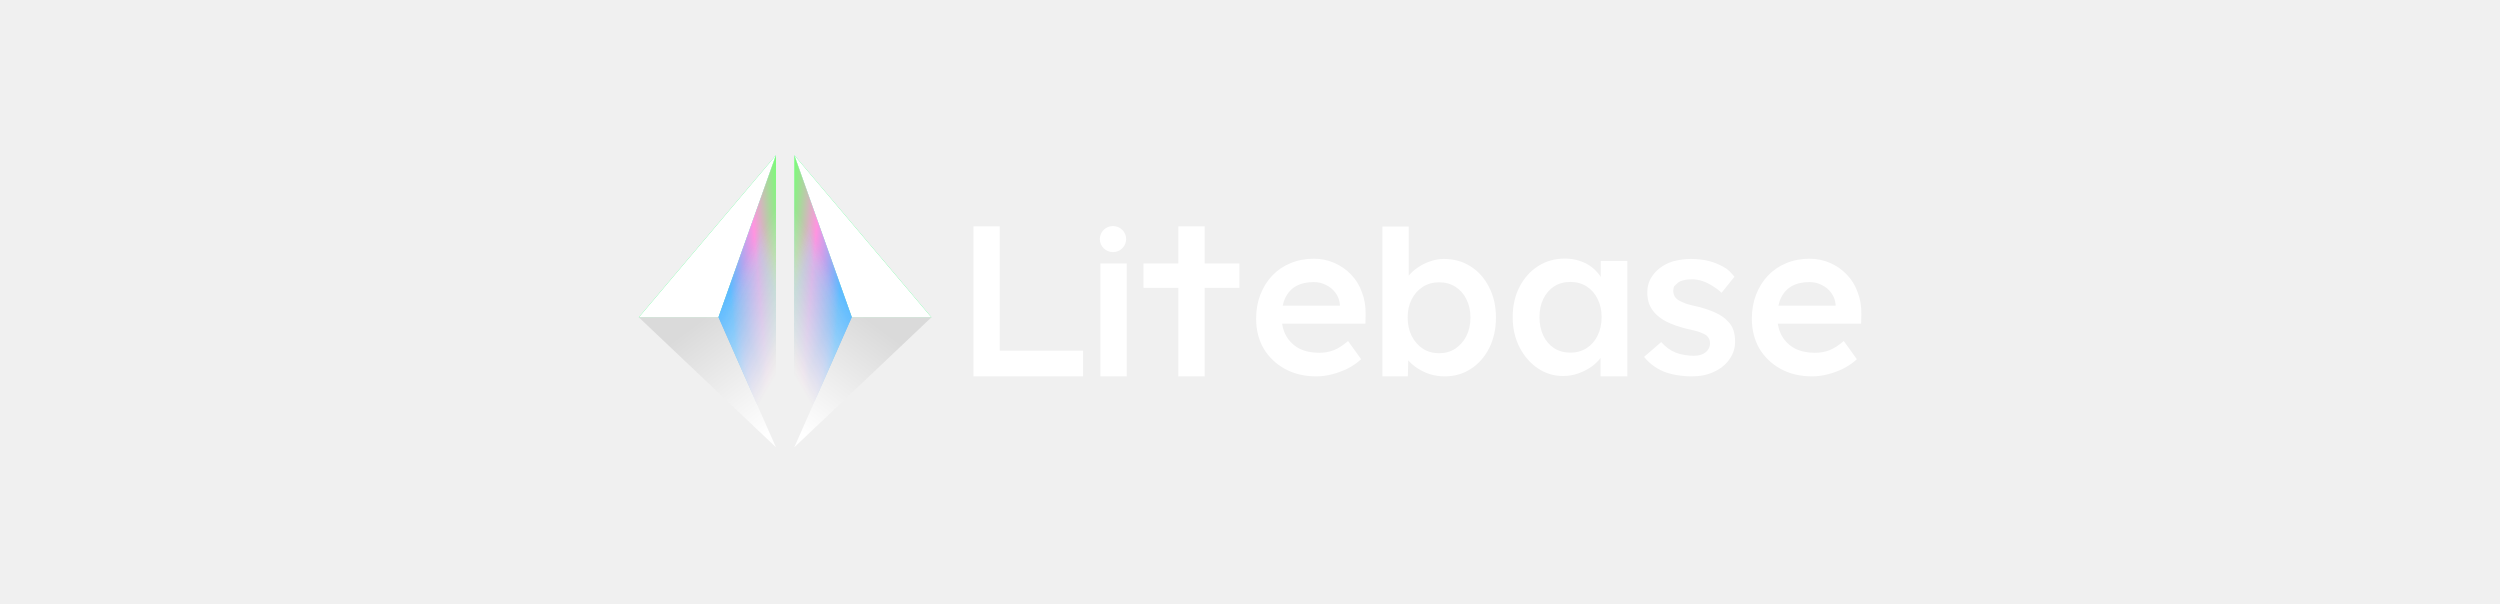
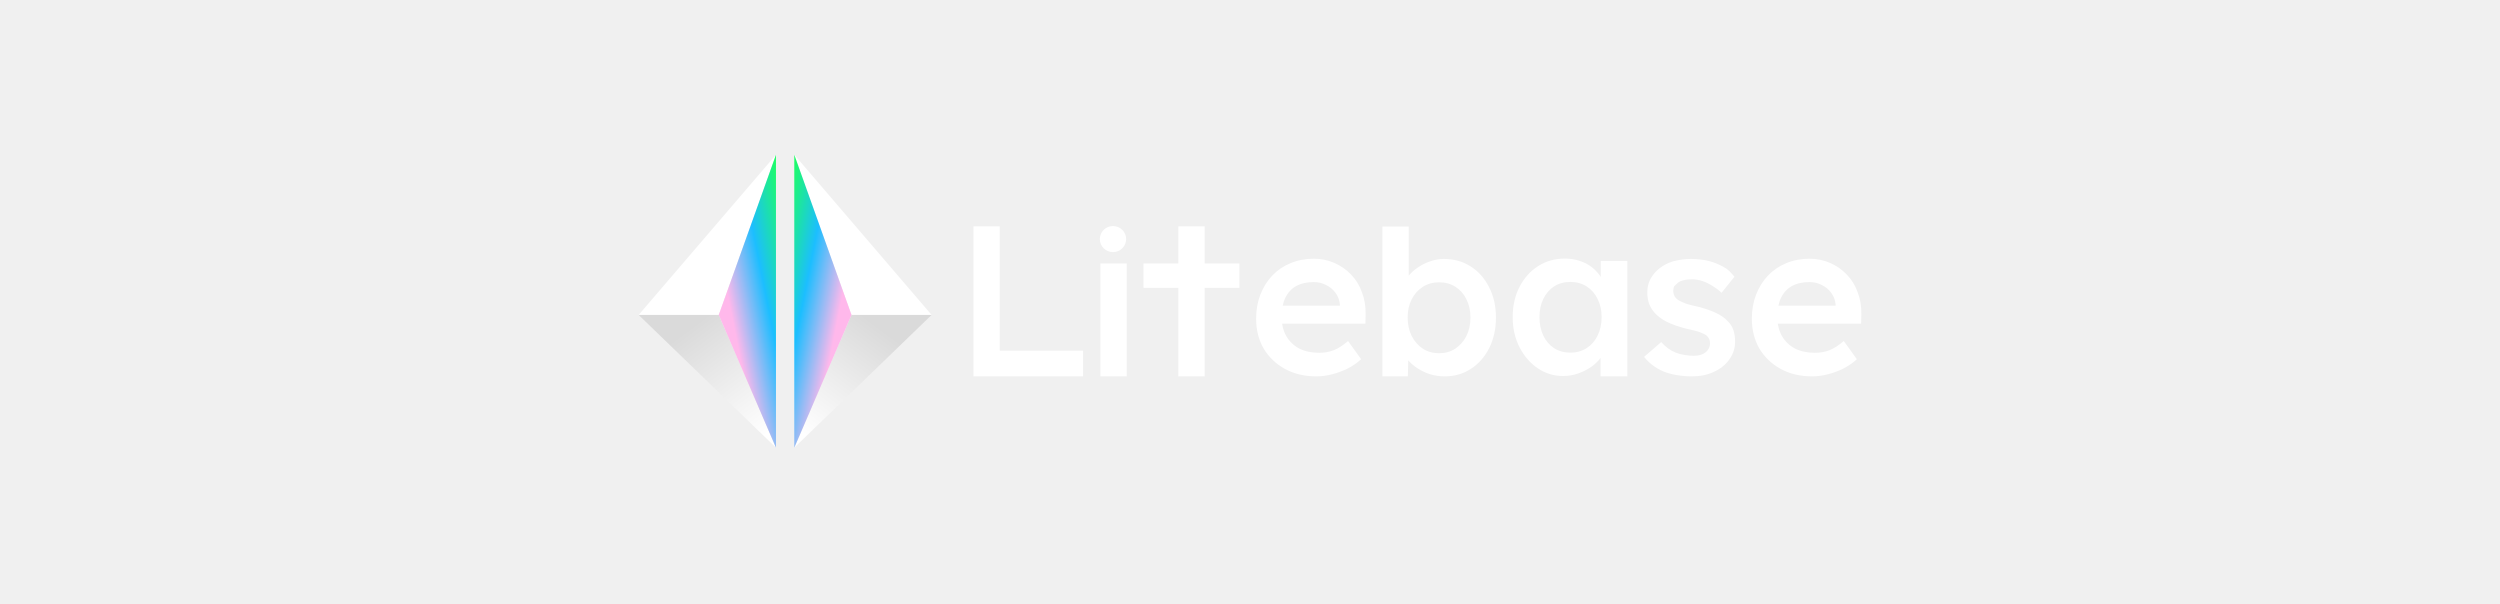
<svg xmlns="http://www.w3.org/2000/svg" width="1280" height="309" viewBox="0 0 1280 309" fill="none">
  <g clip-path="url(#clip0_1418_1741)">
-     <path d="M406.672 79.416L476.897 162.464L436.094 162.426L406.672 79.416Z" fill="#1BFF6B" />
-     <path d="M406.672 79.416L476.897 162.464L436.094 162.426L406.672 79.416Z" fill="url(#paint0_linear_1418_1741)" />
-     <path d="M406.672 229.018L476.897 162.464L436.094 162.426L406.672 229.018Z" fill="url(#paint1_linear_1418_1741)" />
-     <mask id="mask0_1418_1741" style="mask-type:alpha" maskUnits="userSpaceOnUse" x="401" y="79" width="76" height="151">
-       <rect width="74.912" height="149.801" transform="matrix(-1 0 0 1 476.897 79.4161)" fill="url(#paint2_linear_1418_1741)" />
-     </mask>
-     <g mask="url(#mask0_1418_1741)">
-       <path d="M436.094 162.426L406.672 229.018V157.777V79.416L436.094 162.426Z" fill="url(#paint3_linear_1418_1741)" />
-       <path d="M436.094 162.426L406.672 229.018V157.777V79.416L436.094 162.426Z" fill="url(#paint4_linear_1418_1741)" />
-       <g style="mix-blend-mode:plus-darker" opacity="0.4">
-         <mask id="mask1_1418_1741" style="mask-type:alpha" maskUnits="userSpaceOnUse" x="401" y="79" width="76" height="151">
-           <g clip-path="url(#paint5_diamond_1418_1741_clip_path)" data-figma-skip-parse="true">
-             <g transform="matrix(-0.0233547 0 1.8032e-09 0.0626668 414.598 160.432)">
-               <rect x="0" y="0" width="2676.28" height="1294.68" fill="url(#paint5_diamond_1418_1741)" opacity="1" shape-rendering="crispEdges" />
-               <rect x="0" y="0" width="2676.28" height="1294.68" transform="scale(1 -1)" fill="url(#paint5_diamond_1418_1741)" opacity="1" shape-rendering="crispEdges" />
-               <rect x="0" y="0" width="2676.28" height="1294.68" transform="scale(-1 1)" fill="url(#paint5_diamond_1418_1741)" opacity="1" shape-rendering="crispEdges" />
-               <rect x="0" y="0" width="2676.28" height="1294.68" transform="scale(-1)" fill="url(#paint5_diamond_1418_1741)" opacity="1" shape-rendering="crispEdges" />
-             </g>
-           </g>
-           <rect width="75" height="149.602" transform="matrix(-1 0 0 1 476.984 79.4161)" data-figma-gradient-fill="{&quot;type&quot;:&quot;GRADIENT_DIAMOND&quot;,&quot;stops&quot;:[{&quot;color&quot;:{&quot;r&quot;:0.0,&quot;g&quot;:0.0,&quot;b&quot;:0.0,&quot;a&quot;:1.0},&quot;position&quot;:0.47596153616905212},{&quot;color&quot;:{&quot;r&quot;:0.0,&quot;g&quot;:0.0,&quot;b&quot;:0.0,&quot;a&quot;:0.0},&quot;position&quot;:0.76923078298568726}],&quot;stopsVar&quot;:[{&quot;color&quot;:{&quot;r&quot;:0.0,&quot;g&quot;:0.0,&quot;b&quot;:0.0,&quot;a&quot;:1.0},&quot;position&quot;:0.47596153616905212},{&quot;color&quot;:{&quot;r&quot;:0.0,&quot;g&quot;:0.0,&quot;b&quot;:0.0,&quot;a&quot;:0.0},&quot;position&quot;:0.76923078298568726}],&quot;transform&quot;:{&quot;m00&quot;:-46.709457397460938,&quot;m01&quot;:3.6064011510461569e-06,&quot;m02&quot;:437.95257568359375,&quot;m10&quot;:-3.1143609148824233e-14,&quot;m11&quot;:125.33354187011719,&quot;m12&quot;:97.765266418457031},&quot;opacity&quot;:1.0,&quot;blendMode&quot;:&quot;NORMAL&quot;,&quot;visible&quot;:true}" />
-         </mask>
-         <g mask="url(#mask1_1418_1741)">
-           <path d="M436.094 162.426L406.672 229.018V157.777V79.416L436.094 162.426Z" fill="url(#paint6_linear_1418_1741)" />
-         </g>
-       </g>
-     </g>
-     <path d="M397.297 79.416L327.072 162.464L367.875 162.426L397.297 79.416Z" fill="#1BFF6B" />
-     <path d="M397.297 79.416L327.072 162.464L367.875 162.426L397.297 79.416Z" fill="url(#paint7_linear_1418_1741)" />
-     <path d="M397.297 229.018L327.072 162.464L367.875 162.426L397.297 229.018Z" fill="url(#paint8_linear_1418_1741)" />
-     <mask id="mask2_1418_1741" style="mask-type:alpha" maskUnits="userSpaceOnUse" x="327" y="79" width="75" height="151">
-       <rect x="327.072" y="79.416" width="74.912" height="149.801" fill="url(#paint9_linear_1418_1741)" />
-     </mask>
-     <g mask="url(#mask2_1418_1741)">
-       <path d="M367.875 162.426L397.297 229.018V157.777V79.416L367.875 162.426Z" fill="url(#paint10_linear_1418_1741)" />
-       <path d="M367.875 162.426L397.297 229.018V157.777V79.416L367.875 162.426Z" fill="url(#paint11_linear_1418_1741)" />
-       <g style="mix-blend-mode:plus-darker" opacity="0.4">
-         <mask id="mask3_1418_1741" style="mask-type:alpha" maskUnits="userSpaceOnUse" x="326" y="79" width="76" height="151">
-           <g clip-path="url(#paint12_diamond_1418_1741_clip_path)" data-figma-skip-parse="true">
-             <g transform="matrix(0.0233547 0 -1.8032e-09 0.0626668 389.371 160.432)">
-               <rect x="0" y="0" width="2676.28" height="1294.68" fill="url(#paint12_diamond_1418_1741)" opacity="1" shape-rendering="crispEdges" />
-               <rect x="0" y="0" width="2676.28" height="1294.68" transform="scale(1 -1)" fill="url(#paint12_diamond_1418_1741)" opacity="1" shape-rendering="crispEdges" />
-               <rect x="0" y="0" width="2676.28" height="1294.68" transform="scale(-1 1)" fill="url(#paint12_diamond_1418_1741)" opacity="1" shape-rendering="crispEdges" />
-               <rect x="0" y="0" width="2676.28" height="1294.68" transform="scale(-1)" fill="url(#paint12_diamond_1418_1741)" opacity="1" shape-rendering="crispEdges" />
-             </g>
-           </g>
-           <rect x="326.984" y="79.416" width="75" height="149.602" data-figma-gradient-fill="{&quot;type&quot;:&quot;GRADIENT_DIAMOND&quot;,&quot;stops&quot;:[{&quot;color&quot;:{&quot;r&quot;:0.0,&quot;g&quot;:0.0,&quot;b&quot;:0.0,&quot;a&quot;:1.0},&quot;position&quot;:0.47596153616905212},{&quot;color&quot;:{&quot;r&quot;:0.0,&quot;g&quot;:0.0,&quot;b&quot;:0.0,&quot;a&quot;:0.0},&quot;position&quot;:0.76923078298568726}],&quot;stopsVar&quot;:[{&quot;color&quot;:{&quot;r&quot;:0.0,&quot;g&quot;:0.0,&quot;b&quot;:0.0,&quot;a&quot;:1.0},&quot;position&quot;:0.47596153616905212},{&quot;color&quot;:{&quot;r&quot;:0.0,&quot;g&quot;:0.0,&quot;b&quot;:0.0,&quot;a&quot;:0.0},&quot;position&quot;:0.76923078298568726}],&quot;transform&quot;:{&quot;m00&quot;:46.709457397460938,&quot;m01&quot;:-3.6064011510461569e-06,&quot;m02&quot;:366.0163574218750,&quot;m10&quot;:-3.1143609148824233e-14,&quot;m11&quot;:125.33354187011719,&quot;m12&quot;:97.765266418457031},&quot;opacity&quot;:1.0,&quot;blendMode&quot;:&quot;NORMAL&quot;,&quot;visible&quot;:true}" />
-         </mask>
-         <g mask="url(#mask3_1418_1741)">
-           <path d="M367.875 162.426L397.297 229.018V157.777V79.416L367.875 162.426Z" fill="url(#paint13_linear_1418_1741)" />
-         </g>
-       </g>
-     </g>
+     <path d="M406.672 79.217L476.985 161.248H435.969L406.672 79.217Z" fill="url(#paint0_linear_1418_1741)" />
+     <path d="M406.672 229.217L476.984 161.248H435.969L406.672 229.217Z" fill="url(#paint1_linear_1418_1741)" />
+     <path d="M435.969 161.248L406.672 229.217V157.777V79.217L435.969 161.248Z" fill="url(#paint2_linear_1418_1741)" />
+     <path d="M397.297 79.217L326.984 161.248H368L397.297 79.217Z" fill="url(#paint3_linear_1418_1741)" />
+     <path d="M397.297 229.217L326.984 161.248H368L397.297 229.217Z" fill="url(#paint4_linear_1418_1741)" />
+     <path d="M368 161.248L397.297 229.217V157.777V79.217L368 161.248Z" fill="url(#paint5_linear_1418_1741)" />
  </g>
  <path d="M498.413 192.698V115.898H511.873V179.532H554.542V192.698H498.413Z" fill="white" />
  <path d="M563.405 192.698V134.879H576.9V192.698H563.405Z" fill="white" />
  <path d="M576.587 122.409C576.587 126.095 573.571 129.083 569.85 129.083C566.13 129.083 563.114 126.095 563.114 122.409C563.114 118.723 566.13 115.736 569.85 115.736C573.571 115.736 576.587 118.723 576.587 122.409Z" fill="white" />
  <path d="M603.31 192.698V115.891H616.805V192.698H603.31ZM585.471 147.386V134.879H634.565V147.386H585.471Z" fill="white" />
  <path d="M673.966 192.698C667.895 192.698 662.519 191.418 657.838 188.858C653.23 186.298 649.61 182.824 646.977 178.435C644.417 173.974 643.137 168.89 643.137 163.185C643.137 158.65 643.868 154.518 645.331 150.787C646.794 147.057 648.805 143.839 651.365 141.132C653.998 138.353 657.107 136.232 660.691 134.769C664.348 133.233 668.334 132.465 672.65 132.465C676.453 132.465 680.001 133.196 683.292 134.659C686.583 136.122 689.436 138.134 691.85 140.694C694.263 143.18 696.092 146.179 697.335 149.69C698.652 153.128 699.274 156.895 699.201 160.991L699.091 165.708H652.243L649.719 156.492H687.79L686.035 158.358V155.944C685.815 153.676 685.084 151.702 683.841 150.019C682.597 148.264 680.988 146.911 679.013 145.96C677.111 144.936 674.99 144.424 672.65 144.424C669.066 144.424 666.03 145.119 663.543 146.508C661.13 147.898 659.301 149.91 658.058 152.543C656.814 155.103 656.193 158.321 656.193 162.198C656.193 165.928 656.961 169.183 658.497 171.962C660.106 174.742 662.337 176.899 665.189 178.435C668.115 179.898 671.516 180.63 675.393 180.63C678.099 180.63 680.586 180.191 682.853 179.313C685.121 178.435 687.571 176.863 690.204 174.595L696.897 183.921C694.922 185.75 692.654 187.322 690.094 188.639C687.607 189.882 684.974 190.87 682.195 191.601C679.415 192.332 676.673 192.698 673.966 192.698Z" fill="white" />
  <path d="M739.705 192.698C737.145 192.698 734.621 192.332 732.134 191.601C729.721 190.796 727.526 189.736 725.551 188.419C723.577 187.103 721.931 185.64 720.614 184.031C719.298 182.348 718.42 180.666 717.981 178.984L721.163 177.558L720.834 192.667H707.778V115.984H721.273V147.167L718.859 146.07C719.225 144.314 720.029 142.668 721.273 141.132C722.589 139.523 724.198 138.097 726.1 136.854C728.002 135.537 730.086 134.513 732.354 133.782C734.621 132.977 736.925 132.575 739.266 132.575C744.459 132.575 749.03 133.855 752.98 136.415C757.003 138.975 760.148 142.522 762.415 147.057C764.756 151.592 765.926 156.748 765.926 162.527C765.926 168.378 764.793 173.571 762.525 178.106C760.258 182.641 757.113 186.225 753.09 188.858C749.14 191.418 744.678 192.698 739.705 192.698ZM736.852 180.849C739.924 180.849 742.667 180.081 745.081 178.545C747.494 176.936 749.396 174.778 750.786 172.072C752.175 169.292 752.87 166.111 752.87 162.527C752.87 159.016 752.175 155.907 750.786 153.201C749.469 150.495 747.604 148.374 745.19 146.838C742.777 145.302 739.997 144.534 736.852 144.534C733.707 144.534 730.927 145.302 728.514 146.838C726.1 148.374 724.198 150.495 722.809 153.201C721.419 155.907 720.724 159.016 720.724 162.527C720.724 166.111 721.419 169.292 722.809 172.072C724.198 174.778 726.1 176.936 728.514 178.545C730.927 180.081 733.707 180.849 736.852 180.849Z" fill="white" />
  <path d="M800.281 192.51C795.526 192.51 791.211 191.193 787.334 188.56C783.458 185.927 780.349 182.343 778.009 177.808C775.668 173.273 774.498 168.116 774.498 162.338C774.498 156.56 775.668 151.403 778.009 146.868C780.349 142.334 783.531 138.786 787.554 136.226C791.577 133.666 796.112 132.386 801.158 132.386C804.084 132.386 806.754 132.825 809.168 133.703C811.581 134.507 813.702 135.678 815.531 137.214C817.36 138.75 818.859 140.505 820.029 142.48C821.273 144.455 822.114 146.576 822.553 148.843L819.59 148.075V133.593H833.195V192.698H819.481V177.588L822.662 177.04C822.15 179.015 821.2 180.953 819.81 182.855C818.493 184.683 816.811 186.329 814.763 187.792C812.788 189.182 810.557 190.315 808.07 191.193C805.657 192.071 803.06 192.51 800.281 192.51ZM804.011 180.551C807.156 180.551 809.936 179.783 812.349 178.247C814.763 176.711 816.628 174.59 817.945 171.883C819.334 169.104 820.029 165.922 820.029 162.338C820.029 158.827 819.334 155.719 817.945 153.012C816.628 150.306 814.763 148.185 812.349 146.649C809.936 145.113 807.156 144.345 804.011 144.345C800.866 144.345 798.086 145.113 795.673 146.649C793.332 148.185 791.504 150.306 790.187 153.012C788.87 155.719 788.212 158.827 788.212 162.338C788.212 165.922 788.87 169.104 790.187 171.883C791.504 174.59 793.332 176.711 795.673 178.247C798.086 179.783 800.866 180.551 804.011 180.551Z" fill="white" />
  <path d="M866.322 192.698C861.202 192.698 855.737 191.857 851.641 190.175C847.618 188.419 844.326 185.932 841.766 182.714L850.543 175.144C852.738 177.631 855.188 179.423 857.894 180.52C860.601 181.617 864.31 182.166 867.309 182.166C868.553 182.166 869.65 182.019 870.601 181.727C871.625 181.434 872.502 180.995 873.234 180.41C873.965 179.825 874.514 179.167 874.88 178.435C875.318 177.631 875.538 176.753 875.538 175.802C875.538 174.047 874.88 172.657 873.563 171.633C872.832 171.121 871.661 170.572 870.052 169.987C868.516 169.402 865.647 168.817 863.161 168.232C859.211 167.208 855.92 166.038 853.286 164.721C850.653 163.331 848.605 161.795 847.142 160.113C845.899 158.723 844.948 157.151 844.29 155.395C843.705 153.64 843.412 151.738 843.412 149.69C843.412 147.13 843.961 144.826 845.058 142.778C846.228 140.657 847.801 138.828 849.775 137.292C851.75 135.756 854.054 134.586 856.688 133.782C859.749 132.977 862.921 132.575 865.773 132.575C868.699 132.575 872.372 132.94 875.078 133.672C877.858 134.403 880.418 135.464 882.758 136.854C885.172 138.17 886.363 139.779 888.045 141.681L881.442 149.91C880.052 148.593 878.516 147.423 876.834 146.399C875.225 145.375 873.579 144.57 871.897 143.985C870.214 143.327 867.785 142.998 866.322 142.998C864.932 142.998 863.26 143.144 862.163 143.436C861.066 143.656 860.152 144.022 859.42 144.534C858.689 145.046 858.104 145.704 857.236 146.508C856.87 147.24 856.688 148.118 856.688 149.142C856.761 150.019 856.98 150.86 857.346 151.665C857.785 152.396 858.37 153.018 859.101 153.53C859.906 154.042 861.113 154.627 862.722 155.286C864.331 155.944 867.273 156.566 869.833 157.151C873.417 158.102 876.416 159.162 878.829 160.332C881.243 161.503 883.145 162.856 884.534 164.392C885.924 165.708 886.912 167.244 887.497 169C888.082 170.755 888.374 172.694 888.374 174.815C888.374 178.252 887.387 181.324 885.412 184.031C883.51 186.737 880.877 188.858 877.513 190.394C874.221 191.93 870.491 192.698 866.322 192.698Z" fill="white" />
  <path d="M927.776 192.698C921.705 192.698 916.329 191.418 911.648 188.858C907.04 186.298 903.419 182.824 900.786 178.435C898.226 173.974 896.946 168.89 896.946 163.185C896.946 158.65 897.677 154.518 899.14 150.787C900.603 147.057 902.614 143.839 905.174 141.132C907.808 138.353 910.916 136.232 914.5 134.769C918.157 133.233 922.144 132.465 926.459 132.465C930.262 132.465 933.81 133.196 937.101 134.659C940.393 136.122 943.245 138.134 945.659 140.694C948.073 143.18 949.901 146.179 951.145 149.69C952.461 153.128 953.083 156.895 953.01 160.991L952.9 165.708H906.052L903.529 156.492H941.6L939.844 158.358V155.944C939.625 153.676 938.893 151.702 937.65 150.019C936.406 148.264 934.797 146.911 932.822 145.96C930.921 144.936 928.8 144.424 926.459 144.424C922.875 144.424 919.84 145.119 917.353 146.508C914.939 147.898 913.11 149.91 911.867 152.543C910.624 155.103 910.002 158.321 910.002 162.198C910.002 165.928 910.77 169.183 912.306 171.962C913.915 174.742 916.146 176.899 918.998 178.435C921.924 179.898 925.325 180.63 929.202 180.63C931.908 180.63 934.395 180.191 936.662 179.313C938.93 178.435 941.38 176.863 944.013 174.595L950.706 183.921C948.731 185.75 946.464 187.322 943.904 188.639C941.417 189.882 938.784 190.87 936.004 191.601C933.225 192.332 930.482 192.698 927.776 192.698Z" fill="white" />
  <defs>
-     <clipPath id="paint5_diamond_1418_1741_clip_path">
-       <rect width="75" height="149.602" transform="matrix(-1 0 0 1 476.984 79.4161)" />
-     </clipPath>
-     <clipPath id="paint12_diamond_1418_1741_clip_path">
-       <rect x="326.984" y="79.416" width="75" height="149.602" />
-     </clipPath>
    <linearGradient id="paint0_linear_1418_1741" x1="420.446" y1="80.902" x2="451.057" y2="158.756" gradientUnits="userSpaceOnUse">
      <stop stop-color="white" />
      <stop offset="1" stop-color="white" />
    </linearGradient>
    <linearGradient id="paint1_linear_1418_1741" x1="452.965" y1="169.725" x2="413.054" y2="223.517" gradientUnits="userSpaceOnUse">
      <stop stop-color="#DADADA" />
      <stop offset="1" stop-color="white" />
    </linearGradient>
-     <linearGradient id="paint2_linear_1418_1741" x1="37.456" y1="83.424" x2="74.912" y2="105.091" gradientUnits="userSpaceOnUse">
-       <stop />
-       <stop offset="1" stop-opacity="0" />
+     <linearGradient id="paint2_linear_1418_1741" x1="406.672" y1="79.217" x2="444.201" y2="86.666" gradientUnits="userSpaceOnUse">
+       <stop stop-color="#1DFF60" />
+       <stop offset="0.5" stop-color="#1CBEFF" />
+       <stop offset="1" stop-color="#FFB8EB" />
    </linearGradient>
-     <linearGradient id="paint3_linear_1418_1741" x1="419.064" y1="79.416" x2="419.064" y2="229.018" gradientUnits="userSpaceOnUse">
-       <stop stop-color="#DCF4FE" />
-       <stop offset="1" stop-color="#1689DD" />
-     </linearGradient>
-     <linearGradient id="paint4_linear_1418_1741" x1="406.672" y1="79.416" x2="435.982" y2="82.045" gradientUnits="userSpaceOnUse">
-       <stop stop-color="#77FF74" />
-       <stop offset="0.5" stop-color="#FF94E0" />
-       <stop offset="1" stop-color="#5BBAFF" />
-     </linearGradient>
-     <linearGradient id="paint5_diamond_1418_1741" x1="0" y1="0" x2="500" y2="500" gradientUnits="userSpaceOnUse">
-       <stop offset="0.476" />
-       <stop offset="0.769" stop-opacity="0" />
-     </linearGradient>
-     <linearGradient id="paint6_linear_1418_1741" x1="419.064" y1="79.416" x2="419.064" y2="229.018" gradientUnits="userSpaceOnUse">
-       <stop stop-color="#DCF4FE" />
-       <stop offset="1" stop-color="#1689DD" />
-     </linearGradient>
-     <linearGradient id="paint7_linear_1418_1741" x1="383.523" y1="80.902" x2="352.912" y2="158.756" gradientUnits="userSpaceOnUse">
+     <linearGradient id="paint3_linear_1418_1741" x1="383.523" y1="80.902" x2="352.912" y2="158.756" gradientUnits="userSpaceOnUse">
      <stop stop-color="white" />
      <stop offset="1" stop-color="white" />
    </linearGradient>
-     <linearGradient id="paint8_linear_1418_1741" x1="351.004" y1="169.725" x2="390.915" y2="223.517" gradientUnits="userSpaceOnUse">
+     <linearGradient id="paint4_linear_1418_1741" x1="351.004" y1="169.725" x2="390.915" y2="223.517" gradientUnits="userSpaceOnUse">
      <stop stop-color="#DADADA" />
      <stop offset="1" stop-color="white" />
    </linearGradient>
-     <linearGradient id="paint9_linear_1418_1741" x1="364.528" y1="162.84" x2="401.984" y2="184.507" gradientUnits="userSpaceOnUse">
-       <stop />
-       <stop offset="1" stop-opacity="0" />
-     </linearGradient>
-     <linearGradient id="paint10_linear_1418_1741" x1="384.905" y1="79.416" x2="384.905" y2="229.018" gradientUnits="userSpaceOnUse">
-       <stop stop-color="#DCF4FE" />
-       <stop offset="1" stop-color="#1689DD" />
-     </linearGradient>
-     <linearGradient id="paint11_linear_1418_1741" x1="397.297" y1="79.416" x2="367.987" y2="82.045" gradientUnits="userSpaceOnUse">
-       <stop stop-color="#77FF74" />
-       <stop offset="0.5" stop-color="#FF94E0" />
-       <stop offset="1" stop-color="#5BBAFF" />
-     </linearGradient>
-     <linearGradient id="paint12_diamond_1418_1741" x1="0" y1="0" x2="500" y2="500" gradientUnits="userSpaceOnUse">
-       <stop offset="0.476" />
-       <stop offset="0.769" stop-opacity="0" />
-     </linearGradient>
-     <linearGradient id="paint13_linear_1418_1741" x1="384.905" y1="79.416" x2="384.905" y2="229.018" gradientUnits="userSpaceOnUse">
-       <stop stop-color="#DCF4FE" />
-       <stop offset="1" stop-color="#1689DD" />
+     <linearGradient id="paint5_linear_1418_1741" x1="397.297" y1="79.217" x2="359.768" y2="86.666" gradientUnits="userSpaceOnUse">
+       <stop stop-color="#1DFF60" />
+       <stop offset="0.5" stop-color="#1CBEFF" />
+       <stop offset="1" stop-color="#FFB8EB" />
    </linearGradient>
    <clipPath id="clip0_1418_1741">
      <rect width="150" height="150" fill="white" transform="translate(326.984 79.2169)" />
    </clipPath>
  </defs>
</svg>
